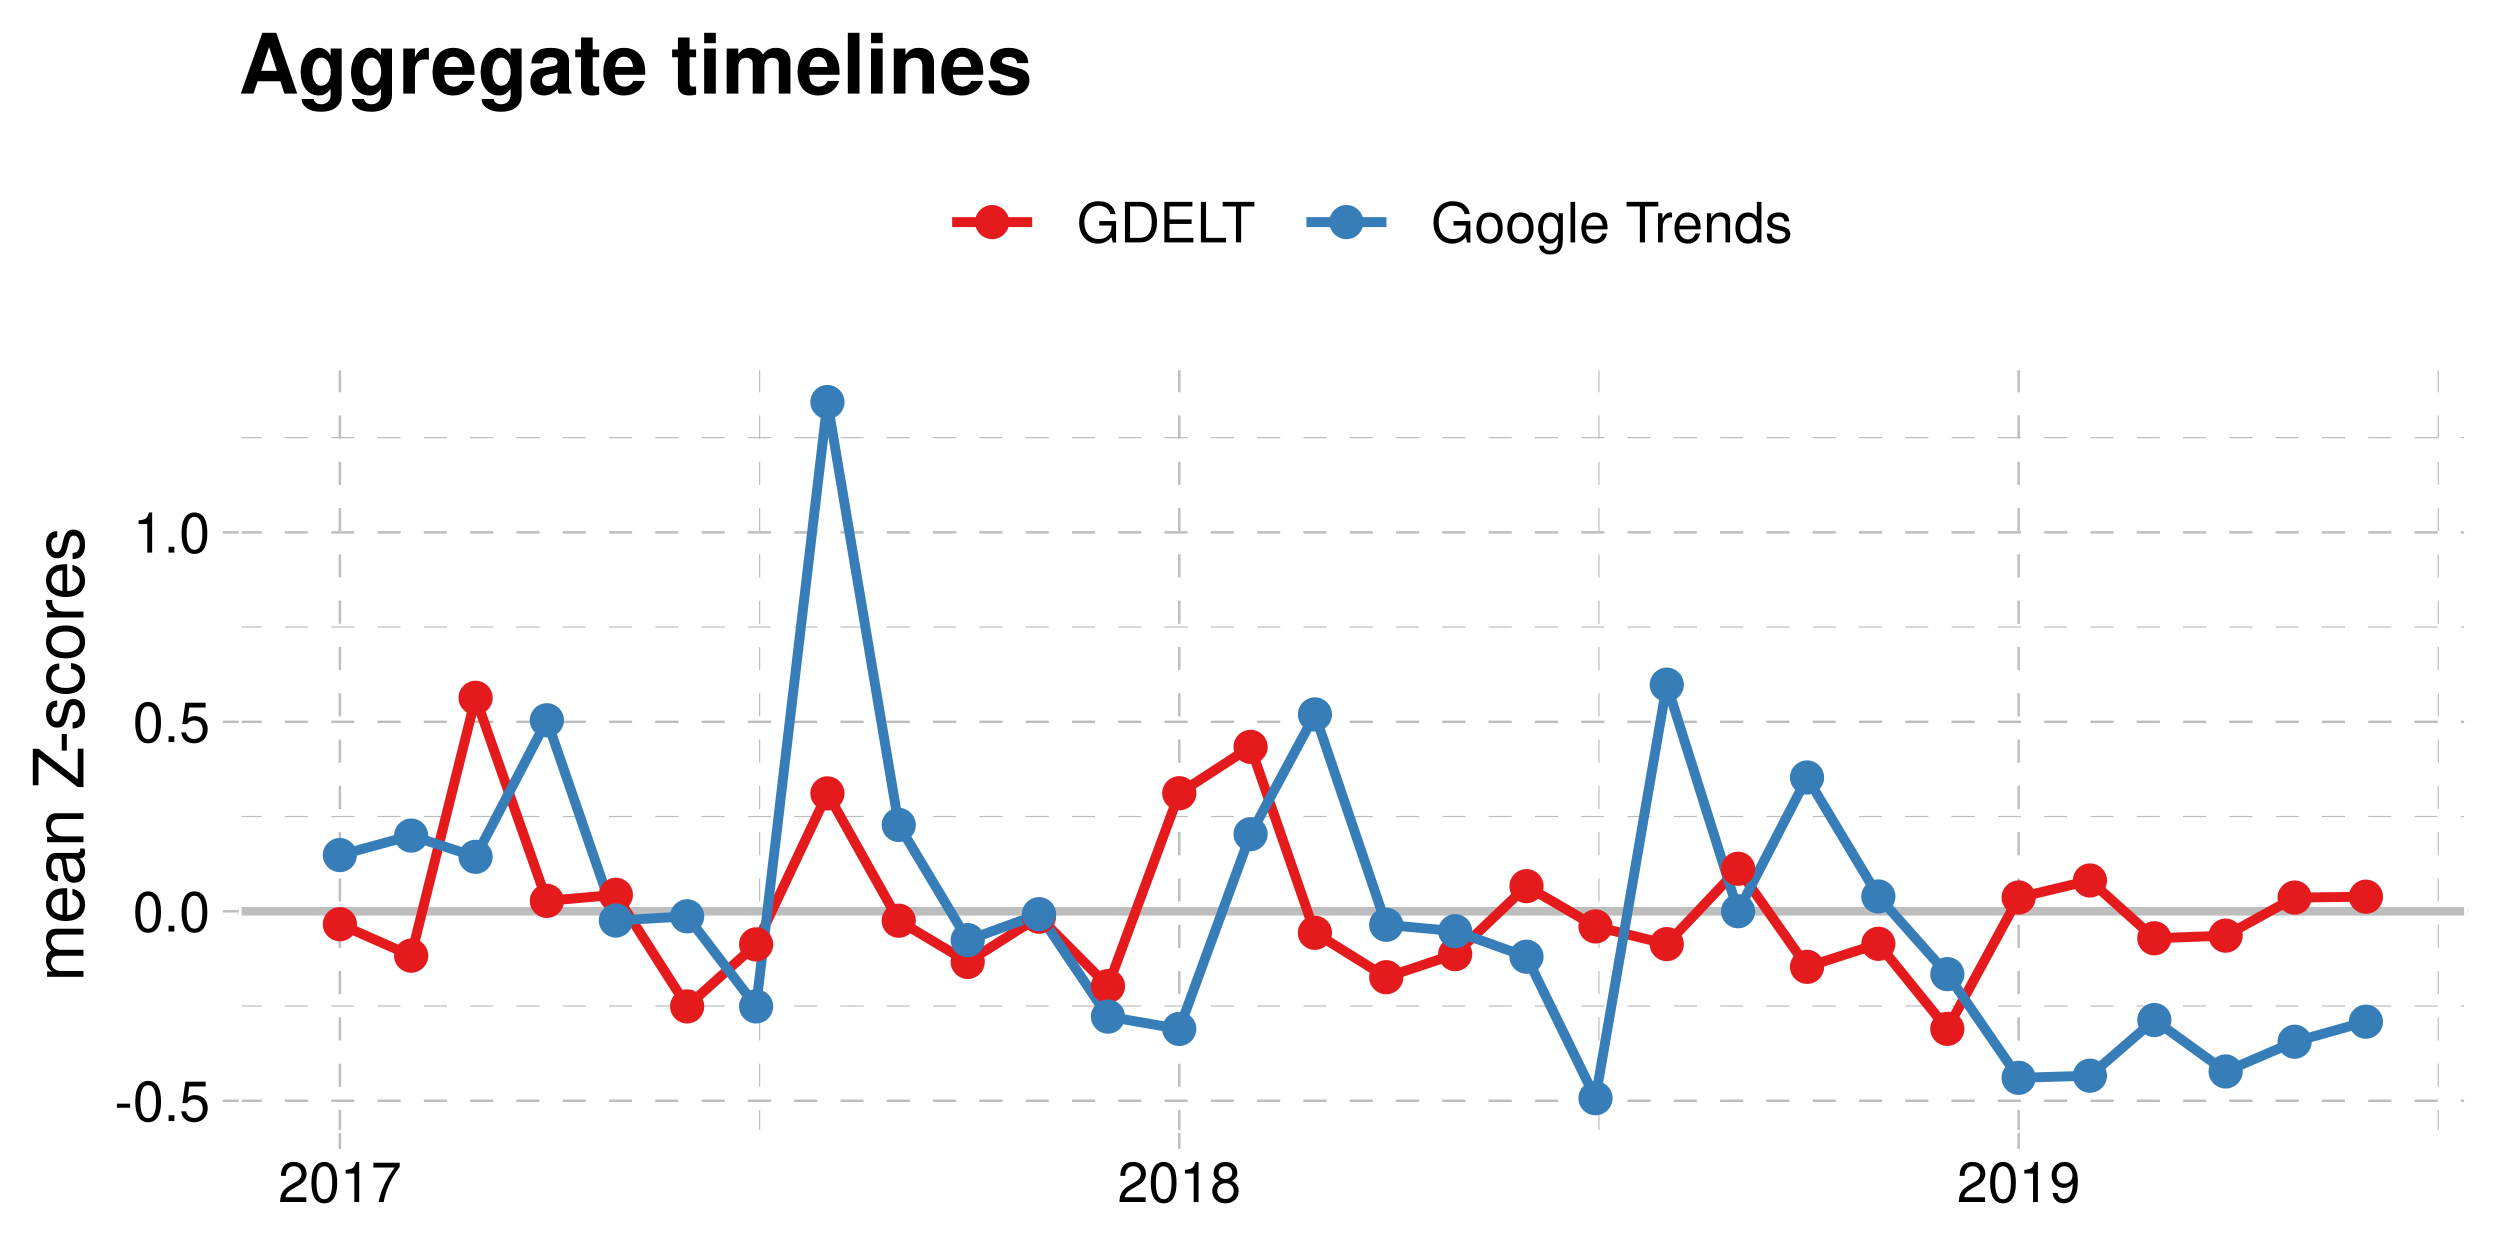
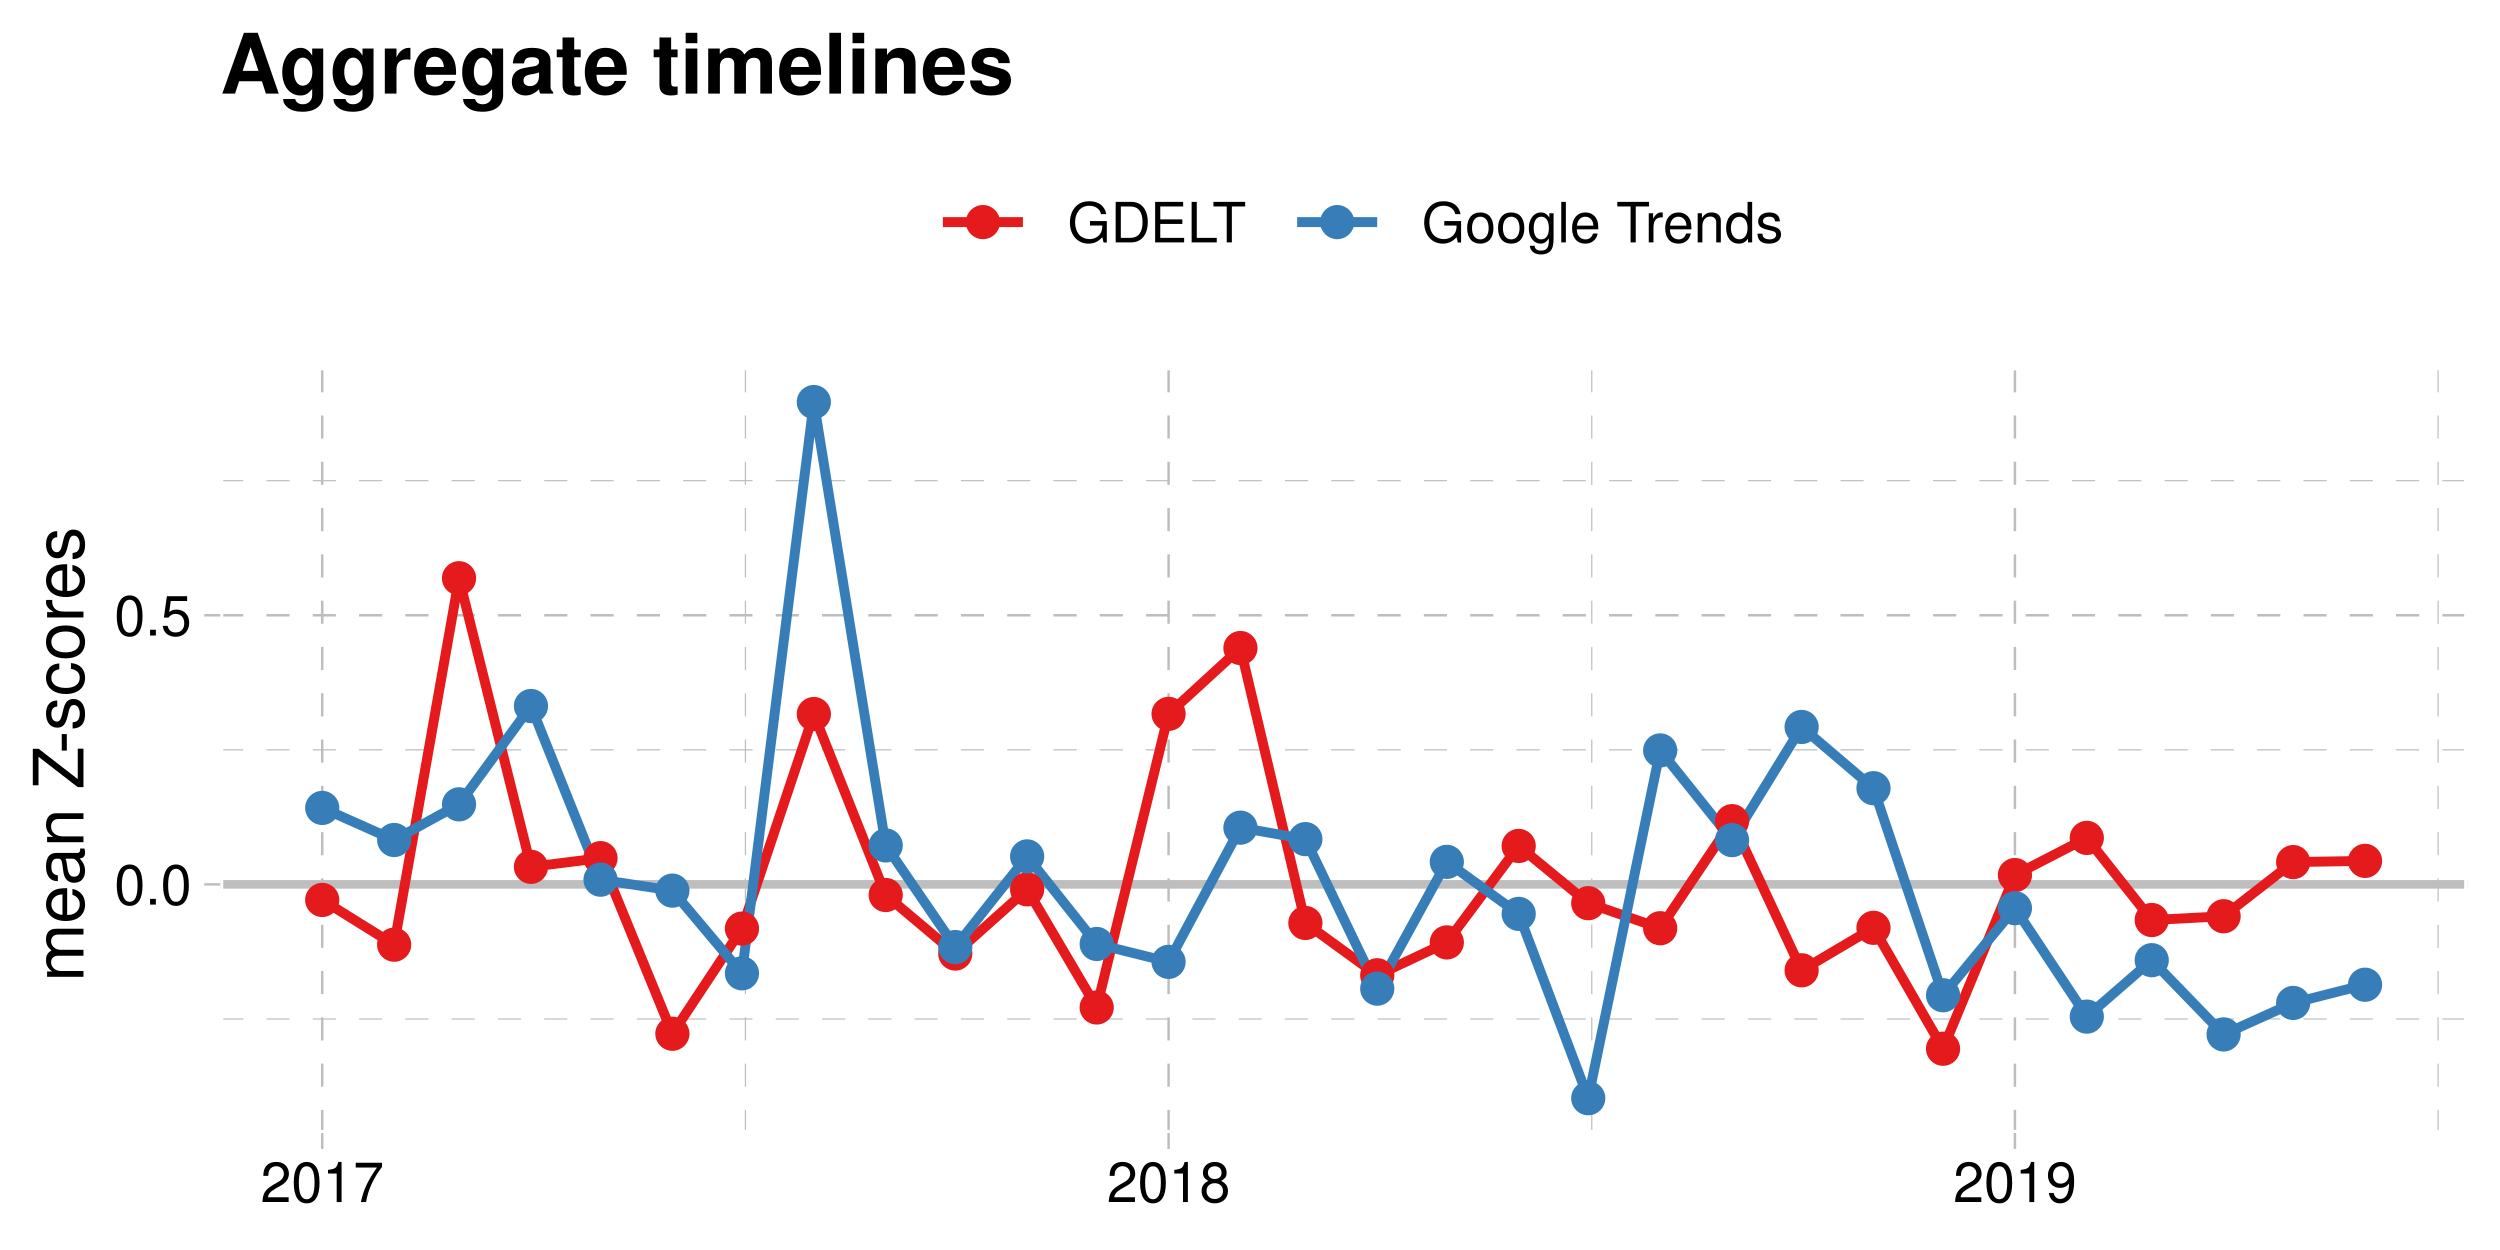
<svg xmlns="http://www.w3.org/2000/svg" viewBox="0 0 432.00 216.00">
  <defs>
    <style type="text/css">
    line, polyline, polygon, path, rect, circle {
      fill: none;
      stroke: #000000;
      stroke-linecap: round;
      stroke-linejoin: round;
      stroke-miterlimit: 10.00;
    }
  </style>
  </defs>
  <rect width="100%" height="100%" style="stroke: none; fill: #FFFFFF;" />
  <rect x="0.00" y="0.00" width="432.00" height="216.00" style="stroke-width: 1.07; stroke: none; fill: #FFFFFF;" />
  <defs>
-     <clipPath id="cpNDEuMjN8NDI2LjMzfDE5NS43OXw2My40Ng==">
-       <rect x="41.23" y="63.46" width="385.10" height="132.33" />
+     <clipPath id="cpMzguMDR8NDI2LjMzfDE5NS43OXw2My40Ng==">
+       <rect x="38.04" y="63.46" width="388.30" height="132.33" />
    </clipPath>
  </defs>
-   <rect x="41.23" y="63.46" width="385.10" height="132.33" style="stroke-width: 1.07; stroke: #FFFFFF;" clip-path="url(#cpNDEuMjN8NDI2LjMzfDE5NS43OXw2My40Ng==)" />
-   <polyline points="41.23,173.84 426.33,173.84 " style="stroke-width: 0.21; stroke: #BEBEBE; stroke-dasharray: 4.00,4.00; stroke-linecap: butt;" clip-path="url(#cpNDEuMjN8NDI2LjMzfDE5NS43OXw2My40Ng==)" />
-   <polyline points="41.23,141.10 426.33,141.10 " style="stroke-width: 0.21; stroke: #BEBEBE; stroke-dasharray: 4.00,4.00; stroke-linecap: butt;" clip-path="url(#cpNDEuMjN8NDI2LjMzfDE5NS43OXw2My40Ng==)" />
-   <polyline points="41.23,108.36 426.33,108.36 " style="stroke-width: 0.21; stroke: #BEBEBE; stroke-dasharray: 4.00,4.00; stroke-linecap: butt;" clip-path="url(#cpNDEuMjN8NDI2LjMzfDE5NS43OXw2My40Ng==)" />
-   <polyline points="41.23,75.62 426.33,75.62 " style="stroke-width: 0.21; stroke: #BEBEBE; stroke-dasharray: 4.00,4.00; stroke-linecap: butt;" clip-path="url(#cpNDEuMjN8NDI2LjMzfDE5NS43OXw2My40Ng==)" />
-   <polyline points="131.26,195.79 131.26,63.46 " style="stroke-width: 0.21; stroke: #BEBEBE; stroke-dasharray: 4.00,4.00; stroke-linecap: butt;" clip-path="url(#cpNDEuMjN8NDI2LjMzfDE5NS43OXw2My40Ng==)" />
-   <polyline points="276.30,195.79 276.30,63.46 " style="stroke-width: 0.21; stroke: #BEBEBE; stroke-dasharray: 4.00,4.00; stroke-linecap: butt;" clip-path="url(#cpNDEuMjN8NDI2LjMzfDE5NS43OXw2My40Ng==)" />
-   <polyline points="421.34,195.79 421.34,63.46 " style="stroke-width: 0.21; stroke: #BEBEBE; stroke-dasharray: 4.00,4.00; stroke-linecap: butt;" clip-path="url(#cpNDEuMjN8NDI2LjMzfDE5NS43OXw2My40Ng==)" />
-   <polyline points="41.23,190.21 426.33,190.21 " style="stroke-width: 0.43; stroke: #BEBEBE; stroke-dasharray: 4.00,4.00; stroke-linecap: butt;" clip-path="url(#cpNDEuMjN8NDI2LjMzfDE5NS43OXw2My40Ng==)" />
-   <polyline points="41.23,157.47 426.33,157.47 " style="stroke-width: 0.43; stroke: #BEBEBE; stroke-dasharray: 4.00,4.00; stroke-linecap: butt;" clip-path="url(#cpNDEuMjN8NDI2LjMzfDE5NS43OXw2My40Ng==)" />
-   <polyline points="41.23,124.73 426.33,124.73 " style="stroke-width: 0.43; stroke: #BEBEBE; stroke-dasharray: 4.00,4.00; stroke-linecap: butt;" clip-path="url(#cpNDEuMjN8NDI2LjMzfDE5NS43OXw2My40Ng==)" />
-   <polyline points="41.23,91.99 426.33,91.99 " style="stroke-width: 0.43; stroke: #BEBEBE; stroke-dasharray: 4.00,4.00; stroke-linecap: butt;" clip-path="url(#cpNDEuMjN8NDI2LjMzfDE5NS43OXw2My40Ng==)" />
-   <polyline points="58.73,195.79 58.73,63.46 " style="stroke-width: 0.43; stroke: #BEBEBE; stroke-dasharray: 4.00,4.00; stroke-linecap: butt;" clip-path="url(#cpNDEuMjN8NDI2LjMzfDE5NS43OXw2My40Ng==)" />
-   <polyline points="203.78,195.79 203.78,63.46 " style="stroke-width: 0.43; stroke: #BEBEBE; stroke-dasharray: 4.00,4.00; stroke-linecap: butt;" clip-path="url(#cpNDEuMjN8NDI2LjMzfDE5NS43OXw2My40Ng==)" />
-   <polyline points="348.82,195.79 348.82,63.46 " style="stroke-width: 0.43; stroke: #BEBEBE; stroke-dasharray: 4.00,4.00; stroke-linecap: butt;" clip-path="url(#cpNDEuMjN8NDI2LjMzfDE5NS43OXw2My40Ng==)" />
-   <line x1="41.23" y1="157.47" x2="426.33" y2="157.47" style="stroke-width: 1.49; stroke: #BEBEBE; stroke-linecap: butt;" clip-path="url(#cpNDEuMjN8NDI2LjMzfDE5NS43OXw2My40Ng==)" />
-   <polyline points="58.73,159.70 71.05,165.14 82.18,120.58 94.50,155.67 106.42,154.62 118.74,173.91 130.66,163.19 142.98,137.10 155.30,159.10 167.22,166.22 179.54,158.41 191.46,170.40 203.78,137.07 216.10,129.06 227.22,161.19 239.54,168.86 251.46,164.87 263.78,153.13 275.70,160.09 288.02,163.14 300.34,150.12 312.26,167.07 324.58,163.09 336.50,177.79 348.82,155.09 361.14,152.15 372.27,162.14 384.59,161.68 396.51,155.10 408.83,154.95 " style="stroke-width: 1.71; stroke: #E41A1C; stroke-linecap: butt;" clip-path="url(#cpNDEuMjN8NDI2LjMzfDE5NS43OXw2My40Ng==)" />
-   <polyline points="58.73,147.76 71.05,144.39 82.18,148.06 94.50,124.46 106.42,159.07 118.74,158.34 130.66,173.91 142.98,69.47 155.30,142.55 167.22,162.45 179.54,157.97 191.46,175.67 203.78,177.80 216.10,144.14 227.22,123.45 239.54,159.81 251.46,160.91 263.78,165.32 275.70,189.77 288.02,118.31 300.34,157.46 312.26,134.35 324.58,154.91 336.50,168.33 348.82,186.25 361.14,185.88 372.27,176.26 384.59,185.15 396.51,180.01 408.83,176.55 " style="stroke-width: 1.71; stroke: #377EB8; stroke-linecap: butt;" clip-path="url(#cpNDEuMjN8NDI2LjMzfDE5NS43OXw2My40Ng==)" />
-   <circle cx="58.73" cy="159.70" r="1.95pt" style="stroke-width: 0.71; stroke: #E41A1C; fill: #E41A1C;" clip-path="url(#cpNDEuMjN8NDI2LjMzfDE5NS43OXw2My40Ng==)" />
-   <circle cx="71.05" cy="165.14" r="1.95pt" style="stroke-width: 0.71; stroke: #E41A1C; fill: #E41A1C;" clip-path="url(#cpNDEuMjN8NDI2LjMzfDE5NS43OXw2My40Ng==)" />
-   <circle cx="82.18" cy="120.58" r="1.95pt" style="stroke-width: 0.71; stroke: #E41A1C; fill: #E41A1C;" clip-path="url(#cpNDEuMjN8NDI2LjMzfDE5NS43OXw2My40Ng==)" />
-   <circle cx="94.50" cy="155.67" r="1.95pt" style="stroke-width: 0.71; stroke: #E41A1C; fill: #E41A1C;" clip-path="url(#cpNDEuMjN8NDI2LjMzfDE5NS43OXw2My40Ng==)" />
-   <circle cx="106.42" cy="154.62" r="1.95pt" style="stroke-width: 0.71; stroke: #E41A1C; fill: #E41A1C;" clip-path="url(#cpNDEuMjN8NDI2LjMzfDE5NS43OXw2My40Ng==)" />
-   <circle cx="118.74" cy="173.91" r="1.95pt" style="stroke-width: 0.71; stroke: #E41A1C; fill: #E41A1C;" clip-path="url(#cpNDEuMjN8NDI2LjMzfDE5NS43OXw2My40Ng==)" />
-   <circle cx="130.66" cy="163.19" r="1.95pt" style="stroke-width: 0.71; stroke: #E41A1C; fill: #E41A1C;" clip-path="url(#cpNDEuMjN8NDI2LjMzfDE5NS43OXw2My40Ng==)" />
-   <circle cx="142.98" cy="137.10" r="1.95pt" style="stroke-width: 0.71; stroke: #E41A1C; fill: #E41A1C;" clip-path="url(#cpNDEuMjN8NDI2LjMzfDE5NS43OXw2My40Ng==)" />
-   <circle cx="155.30" cy="159.10" r="1.95pt" style="stroke-width: 0.71; stroke: #E41A1C; fill: #E41A1C;" clip-path="url(#cpNDEuMjN8NDI2LjMzfDE5NS43OXw2My40Ng==)" />
-   <circle cx="167.22" cy="166.22" r="1.95pt" style="stroke-width: 0.71; stroke: #E41A1C; fill: #E41A1C;" clip-path="url(#cpNDEuMjN8NDI2LjMzfDE5NS43OXw2My40Ng==)" />
-   <circle cx="179.54" cy="158.41" r="1.95pt" style="stroke-width: 0.71; stroke: #E41A1C; fill: #E41A1C;" clip-path="url(#cpNDEuMjN8NDI2LjMzfDE5NS43OXw2My40Ng==)" />
-   <circle cx="191.46" cy="170.40" r="1.95pt" style="stroke-width: 0.71; stroke: #E41A1C; fill: #E41A1C;" clip-path="url(#cpNDEuMjN8NDI2LjMzfDE5NS43OXw2My40Ng==)" />
-   <circle cx="203.78" cy="137.07" r="1.95pt" style="stroke-width: 0.71; stroke: #E41A1C; fill: #E41A1C;" clip-path="url(#cpNDEuMjN8NDI2LjMzfDE5NS43OXw2My40Ng==)" />
-   <circle cx="216.10" cy="129.06" r="1.95pt" style="stroke-width: 0.71; stroke: #E41A1C; fill: #E41A1C;" clip-path="url(#cpNDEuMjN8NDI2LjMzfDE5NS43OXw2My40Ng==)" />
-   <circle cx="227.22" cy="161.19" r="1.95pt" style="stroke-width: 0.71; stroke: #E41A1C; fill: #E41A1C;" clip-path="url(#cpNDEuMjN8NDI2LjMzfDE5NS43OXw2My40Ng==)" />
-   <circle cx="239.54" cy="168.86" r="1.95pt" style="stroke-width: 0.71; stroke: #E41A1C; fill: #E41A1C;" clip-path="url(#cpNDEuMjN8NDI2LjMzfDE5NS43OXw2My40Ng==)" />
-   <circle cx="251.46" cy="164.87" r="1.95pt" style="stroke-width: 0.71; stroke: #E41A1C; fill: #E41A1C;" clip-path="url(#cpNDEuMjN8NDI2LjMzfDE5NS43OXw2My40Ng==)" />
-   <circle cx="263.78" cy="153.13" r="1.95pt" style="stroke-width: 0.71; stroke: #E41A1C; fill: #E41A1C;" clip-path="url(#cpNDEuMjN8NDI2LjMzfDE5NS43OXw2My40Ng==)" />
-   <circle cx="275.70" cy="160.09" r="1.95pt" style="stroke-width: 0.71; stroke: #E41A1C; fill: #E41A1C;" clip-path="url(#cpNDEuMjN8NDI2LjMzfDE5NS43OXw2My40Ng==)" />
-   <circle cx="288.02" cy="163.14" r="1.95pt" style="stroke-width: 0.71; stroke: #E41A1C; fill: #E41A1C;" clip-path="url(#cpNDEuMjN8NDI2LjMzfDE5NS43OXw2My40Ng==)" />
-   <circle cx="300.34" cy="150.12" r="1.95pt" style="stroke-width: 0.71; stroke: #E41A1C; fill: #E41A1C;" clip-path="url(#cpNDEuMjN8NDI2LjMzfDE5NS43OXw2My40Ng==)" />
-   <circle cx="312.26" cy="167.07" r="1.95pt" style="stroke-width: 0.71; stroke: #E41A1C; fill: #E41A1C;" clip-path="url(#cpNDEuMjN8NDI2LjMzfDE5NS43OXw2My40Ng==)" />
-   <circle cx="324.58" cy="163.09" r="1.95pt" style="stroke-width: 0.71; stroke: #E41A1C; fill: #E41A1C;" clip-path="url(#cpNDEuMjN8NDI2LjMzfDE5NS43OXw2My40Ng==)" />
-   <circle cx="336.50" cy="177.79" r="1.95pt" style="stroke-width: 0.71; stroke: #E41A1C; fill: #E41A1C;" clip-path="url(#cpNDEuMjN8NDI2LjMzfDE5NS43OXw2My40Ng==)" />
-   <circle cx="348.82" cy="155.09" r="1.95pt" style="stroke-width: 0.71; stroke: #E41A1C; fill: #E41A1C;" clip-path="url(#cpNDEuMjN8NDI2LjMzfDE5NS43OXw2My40Ng==)" />
-   <circle cx="361.14" cy="152.15" r="1.95pt" style="stroke-width: 0.71; stroke: #E41A1C; fill: #E41A1C;" clip-path="url(#cpNDEuMjN8NDI2LjMzfDE5NS43OXw2My40Ng==)" />
-   <circle cx="372.27" cy="162.14" r="1.95pt" style="stroke-width: 0.71; stroke: #E41A1C; fill: #E41A1C;" clip-path="url(#cpNDEuMjN8NDI2LjMzfDE5NS43OXw2My40Ng==)" />
-   <circle cx="384.59" cy="161.68" r="1.95pt" style="stroke-width: 0.71; stroke: #E41A1C; fill: #E41A1C;" clip-path="url(#cpNDEuMjN8NDI2LjMzfDE5NS43OXw2My40Ng==)" />
-   <circle cx="396.51" cy="155.10" r="1.95pt" style="stroke-width: 0.71; stroke: #E41A1C; fill: #E41A1C;" clip-path="url(#cpNDEuMjN8NDI2LjMzfDE5NS43OXw2My40Ng==)" />
-   <circle cx="408.83" cy="154.95" r="1.95pt" style="stroke-width: 0.71; stroke: #E41A1C; fill: #E41A1C;" clip-path="url(#cpNDEuMjN8NDI2LjMzfDE5NS43OXw2My40Ng==)" />
-   <circle cx="58.73" cy="147.76" r="1.95pt" style="stroke-width: 0.71; stroke: #377EB8; fill: #377EB8;" clip-path="url(#cpNDEuMjN8NDI2LjMzfDE5NS43OXw2My40Ng==)" />
-   <circle cx="71.05" cy="144.39" r="1.95pt" style="stroke-width: 0.71; stroke: #377EB8; fill: #377EB8;" clip-path="url(#cpNDEuMjN8NDI2LjMzfDE5NS43OXw2My40Ng==)" />
-   <circle cx="82.18" cy="148.06" r="1.95pt" style="stroke-width: 0.71; stroke: #377EB8; fill: #377EB8;" clip-path="url(#cpNDEuMjN8NDI2LjMzfDE5NS43OXw2My40Ng==)" />
-   <circle cx="94.50" cy="124.46" r="1.95pt" style="stroke-width: 0.71; stroke: #377EB8; fill: #377EB8;" clip-path="url(#cpNDEuMjN8NDI2LjMzfDE5NS43OXw2My40Ng==)" />
-   <circle cx="106.42" cy="159.07" r="1.95pt" style="stroke-width: 0.71; stroke: #377EB8; fill: #377EB8;" clip-path="url(#cpNDEuMjN8NDI2LjMzfDE5NS43OXw2My40Ng==)" />
-   <circle cx="118.74" cy="158.34" r="1.95pt" style="stroke-width: 0.71; stroke: #377EB8; fill: #377EB8;" clip-path="url(#cpNDEuMjN8NDI2LjMzfDE5NS43OXw2My40Ng==)" />
-   <circle cx="130.66" cy="173.91" r="1.95pt" style="stroke-width: 0.71; stroke: #377EB8; fill: #377EB8;" clip-path="url(#cpNDEuMjN8NDI2LjMzfDE5NS43OXw2My40Ng==)" />
-   <circle cx="142.98" cy="69.47" r="1.95pt" style="stroke-width: 0.71; stroke: #377EB8; fill: #377EB8;" clip-path="url(#cpNDEuMjN8NDI2LjMzfDE5NS43OXw2My40Ng==)" />
-   <circle cx="155.30" cy="142.55" r="1.95pt" style="stroke-width: 0.71; stroke: #377EB8; fill: #377EB8;" clip-path="url(#cpNDEuMjN8NDI2LjMzfDE5NS43OXw2My40Ng==)" />
-   <circle cx="167.22" cy="162.45" r="1.95pt" style="stroke-width: 0.71; stroke: #377EB8; fill: #377EB8;" clip-path="url(#cpNDEuMjN8NDI2LjMzfDE5NS43OXw2My40Ng==)" />
-   <circle cx="179.54" cy="157.97" r="1.95pt" style="stroke-width: 0.71; stroke: #377EB8; fill: #377EB8;" clip-path="url(#cpNDEuMjN8NDI2LjMzfDE5NS43OXw2My40Ng==)" />
-   <circle cx="191.46" cy="175.67" r="1.95pt" style="stroke-width: 0.71; stroke: #377EB8; fill: #377EB8;" clip-path="url(#cpNDEuMjN8NDI2LjMzfDE5NS43OXw2My40Ng==)" />
-   <circle cx="203.78" cy="177.80" r="1.95pt" style="stroke-width: 0.71; stroke: #377EB8; fill: #377EB8;" clip-path="url(#cpNDEuMjN8NDI2LjMzfDE5NS43OXw2My40Ng==)" />
-   <circle cx="216.10" cy="144.14" r="1.95pt" style="stroke-width: 0.71; stroke: #377EB8; fill: #377EB8;" clip-path="url(#cpNDEuMjN8NDI2LjMzfDE5NS43OXw2My40Ng==)" />
-   <circle cx="227.22" cy="123.45" r="1.95pt" style="stroke-width: 0.71; stroke: #377EB8; fill: #377EB8;" clip-path="url(#cpNDEuMjN8NDI2LjMzfDE5NS43OXw2My40Ng==)" />
-   <circle cx="239.54" cy="159.81" r="1.95pt" style="stroke-width: 0.71; stroke: #377EB8; fill: #377EB8;" clip-path="url(#cpNDEuMjN8NDI2LjMzfDE5NS43OXw2My40Ng==)" />
-   <circle cx="251.46" cy="160.91" r="1.95pt" style="stroke-width: 0.71; stroke: #377EB8; fill: #377EB8;" clip-path="url(#cpNDEuMjN8NDI2LjMzfDE5NS43OXw2My40Ng==)" />
-   <circle cx="263.78" cy="165.32" r="1.95pt" style="stroke-width: 0.71; stroke: #377EB8; fill: #377EB8;" clip-path="url(#cpNDEuMjN8NDI2LjMzfDE5NS43OXw2My40Ng==)" />
-   <circle cx="275.70" cy="189.77" r="1.95pt" style="stroke-width: 0.71; stroke: #377EB8; fill: #377EB8;" clip-path="url(#cpNDEuMjN8NDI2LjMzfDE5NS43OXw2My40Ng==)" />
-   <circle cx="288.02" cy="118.31" r="1.95pt" style="stroke-width: 0.71; stroke: #377EB8; fill: #377EB8;" clip-path="url(#cpNDEuMjN8NDI2LjMzfDE5NS43OXw2My40Ng==)" />
-   <circle cx="300.34" cy="157.46" r="1.95pt" style="stroke-width: 0.71; stroke: #377EB8; fill: #377EB8;" clip-path="url(#cpNDEuMjN8NDI2LjMzfDE5NS43OXw2My40Ng==)" />
-   <circle cx="312.26" cy="134.35" r="1.95pt" style="stroke-width: 0.71; stroke: #377EB8; fill: #377EB8;" clip-path="url(#cpNDEuMjN8NDI2LjMzfDE5NS43OXw2My40Ng==)" />
-   <circle cx="324.58" cy="154.91" r="1.95pt" style="stroke-width: 0.71; stroke: #377EB8; fill: #377EB8;" clip-path="url(#cpNDEuMjN8NDI2LjMzfDE5NS43OXw2My40Ng==)" />
-   <circle cx="336.50" cy="168.33" r="1.95pt" style="stroke-width: 0.71; stroke: #377EB8; fill: #377EB8;" clip-path="url(#cpNDEuMjN8NDI2LjMzfDE5NS43OXw2My40Ng==)" />
-   <circle cx="348.82" cy="186.25" r="1.95pt" style="stroke-width: 0.71; stroke: #377EB8; fill: #377EB8;" clip-path="url(#cpNDEuMjN8NDI2LjMzfDE5NS43OXw2My40Ng==)" />
-   <circle cx="361.14" cy="185.88" r="1.95pt" style="stroke-width: 0.71; stroke: #377EB8; fill: #377EB8;" clip-path="url(#cpNDEuMjN8NDI2LjMzfDE5NS43OXw2My40Ng==)" />
-   <circle cx="372.27" cy="176.26" r="1.95pt" style="stroke-width: 0.71; stroke: #377EB8; fill: #377EB8;" clip-path="url(#cpNDEuMjN8NDI2LjMzfDE5NS43OXw2My40Ng==)" />
-   <circle cx="384.59" cy="185.15" r="1.95pt" style="stroke-width: 0.71; stroke: #377EB8; fill: #377EB8;" clip-path="url(#cpNDEuMjN8NDI2LjMzfDE5NS43OXw2My40Ng==)" />
-   <circle cx="396.51" cy="180.01" r="1.95pt" style="stroke-width: 0.71; stroke: #377EB8; fill: #377EB8;" clip-path="url(#cpNDEuMjN8NDI2LjMzfDE5NS43OXw2My40Ng==)" />
-   <circle cx="408.83" cy="176.55" r="1.95pt" style="stroke-width: 0.71; stroke: #377EB8; fill: #377EB8;" clip-path="url(#cpNDEuMjN8NDI2LjMzfDE5NS43OXw2My40Ng==)" />
-   <rect x="41.23" y="63.46" width="385.10" height="132.33" style="stroke-width: 1.07; stroke: #FFFFFF;" clip-path="url(#cpNDEuMjN8NDI2LjMzfDE5NS43OXw2My40Ng==)" />
+   <rect x="38.04" y="63.46" width="388.30" height="132.33" style="stroke-width: 1.07; stroke: #FFFFFF;" clip-path="url(#cpMzguMDR8NDI2LjMzfDE5NS43OXw2My40Ng==)" />
+   <polyline points="38.04,176.08 426.33,176.08 " style="stroke-width: 0.21; stroke: #BEBEBE; stroke-dasharray: 4.00,4.00; stroke-linecap: butt;" clip-path="url(#cpMzguMDR8NDI2LjMzfDE5NS43OXw2My40Ng==)" />
+   <polyline points="38.04,129.57 426.33,129.57 " style="stroke-width: 0.21; stroke: #BEBEBE; stroke-dasharray: 4.00,4.00; stroke-linecap: butt;" clip-path="url(#cpMzguMDR8NDI2LjMzfDE5NS43OXw2My40Ng==)" />
+   <polyline points="38.04,83.06 426.33,83.06 " style="stroke-width: 0.21; stroke: #BEBEBE; stroke-dasharray: 4.00,4.00; stroke-linecap: butt;" clip-path="url(#cpMzguMDR8NDI2LjMzfDE5NS43OXw2My40Ng==)" />
+   <polyline points="128.81,195.79 128.81,63.46 " style="stroke-width: 0.21; stroke: #BEBEBE; stroke-dasharray: 4.00,4.00; stroke-linecap: butt;" clip-path="url(#cpMzguMDR8NDI2LjMzfDE5NS43OXw2My40Ng==)" />
+   <polyline points="275.06,195.79 275.06,63.46 " style="stroke-width: 0.21; stroke: #BEBEBE; stroke-dasharray: 4.00,4.00; stroke-linecap: butt;" clip-path="url(#cpMzguMDR8NDI2LjMzfDE5NS43OXw2My40Ng==)" />
+   <polyline points="421.30,195.79 421.30,63.46 " style="stroke-width: 0.21; stroke: #BEBEBE; stroke-dasharray: 4.00,4.00; stroke-linecap: butt;" clip-path="url(#cpMzguMDR8NDI2LjMzfDE5NS43OXw2My40Ng==)" />
+   <polyline points="38.04,152.82 426.33,152.82 " style="stroke-width: 0.43; stroke: #BEBEBE; stroke-dasharray: 4.00,4.00; stroke-linecap: butt;" clip-path="url(#cpMzguMDR8NDI2LjMzfDE5NS43OXw2My40Ng==)" />
+   <polyline points="38.04,106.32 426.33,106.32 " style="stroke-width: 0.43; stroke: #BEBEBE; stroke-dasharray: 4.00,4.00; stroke-linecap: butt;" clip-path="url(#cpMzguMDR8NDI2LjMzfDE5NS43OXw2My40Ng==)" />
+   <polyline points="55.68,195.79 55.68,63.46 " style="stroke-width: 0.43; stroke: #BEBEBE; stroke-dasharray: 4.00,4.00; stroke-linecap: butt;" clip-path="url(#cpMzguMDR8NDI2LjMzfDE5NS43OXw2My40Ng==)" />
+   <polyline points="201.93,195.79 201.93,63.46 " style="stroke-width: 0.43; stroke: #BEBEBE; stroke-dasharray: 4.00,4.00; stroke-linecap: butt;" clip-path="url(#cpMzguMDR8NDI2LjMzfDE5NS43OXw2My40Ng==)" />
+   <polyline points="348.18,195.79 348.18,63.46 " style="stroke-width: 0.43; stroke: #BEBEBE; stroke-dasharray: 4.00,4.00; stroke-linecap: butt;" clip-path="url(#cpMzguMDR8NDI2LjMzfDE5NS43OXw2My40Ng==)" />
+   <line x1="38.04" y1="152.82" x2="426.33" y2="152.82" style="stroke-width: 1.49; stroke: #BEBEBE; stroke-linecap: butt;" clip-path="url(#cpMzguMDR8NDI2LjMzfDE5NS43OXw2My40Ng==)" />
+   <polyline points="55.68,155.51 68.11,163.24 79.32,99.92 91.75,149.79 103.77,148.29 116.19,178.63 128.21,160.46 140.63,123.39 153.05,154.66 165.07,164.77 177.49,153.68 189.51,174.09 201.93,123.36 214.35,111.98 225.57,159.49 237.99,168.53 250.01,162.85 262.43,146.18 274.45,156.07 286.88,160.40 299.30,141.90 311.32,167.67 323.74,160.33 335.76,181.22 348.18,151.21 360.60,144.79 371.82,158.98 384.24,158.33 396.26,148.97 408.68,148.76 " style="stroke-width: 1.71; stroke: #E41A1C; stroke-linecap: butt;" clip-path="url(#cpMzguMDR8NDI2LjMzfDE5NS43OXw2My40Ng==)" />
+   <polyline points="55.68,139.61 68.11,145.15 79.32,138.99 91.75,122.00 103.77,152.01 116.19,153.90 128.21,168.19 140.63,69.47 153.05,146.09 165.07,163.65 177.49,147.99 189.51,163.12 201.93,166.21 214.35,143.02 225.57,145.00 237.99,170.84 250.01,148.93 262.43,157.92 274.45,189.77 286.88,129.67 299.30,145.17 311.32,125.62 323.74,136.20 335.76,171.98 348.18,156.93 360.60,175.67 371.82,165.92 384.24,178.75 396.26,173.31 408.68,170.16 " style="stroke-width: 1.71; stroke: #377EB8; stroke-linecap: butt;" clip-path="url(#cpMzguMDR8NDI2LjMzfDE5NS43OXw2My40Ng==)" />
+   <circle cx="55.68" cy="155.51" r="1.95pt" style="stroke-width: 0.71; stroke: #E41A1C; fill: #E41A1C;" clip-path="url(#cpMzguMDR8NDI2LjMzfDE5NS43OXw2My40Ng==)" />
+   <circle cx="68.11" cy="163.24" r="1.95pt" style="stroke-width: 0.71; stroke: #E41A1C; fill: #E41A1C;" clip-path="url(#cpMzguMDR8NDI2LjMzfDE5NS43OXw2My40Ng==)" />
+   <circle cx="79.32" cy="99.92" r="1.95pt" style="stroke-width: 0.71; stroke: #E41A1C; fill: #E41A1C;" clip-path="url(#cpMzguMDR8NDI2LjMzfDE5NS43OXw2My40Ng==)" />
+   <circle cx="91.75" cy="149.79" r="1.95pt" style="stroke-width: 0.71; stroke: #E41A1C; fill: #E41A1C;" clip-path="url(#cpMzguMDR8NDI2LjMzfDE5NS43OXw2My40Ng==)" />
+   <circle cx="103.77" cy="148.29" r="1.95pt" style="stroke-width: 0.71; stroke: #E41A1C; fill: #E41A1C;" clip-path="url(#cpMzguMDR8NDI2LjMzfDE5NS43OXw2My40Ng==)" />
+   <circle cx="116.19" cy="178.63" r="1.95pt" style="stroke-width: 0.71; stroke: #E41A1C; fill: #E41A1C;" clip-path="url(#cpMzguMDR8NDI2LjMzfDE5NS43OXw2My40Ng==)" />
+   <circle cx="128.21" cy="160.46" r="1.95pt" style="stroke-width: 0.71; stroke: #E41A1C; fill: #E41A1C;" clip-path="url(#cpMzguMDR8NDI2LjMzfDE5NS43OXw2My40Ng==)" />
+   <circle cx="140.63" cy="123.39" r="1.95pt" style="stroke-width: 0.71; stroke: #E41A1C; fill: #E41A1C;" clip-path="url(#cpMzguMDR8NDI2LjMzfDE5NS43OXw2My40Ng==)" />
+   <circle cx="153.05" cy="154.66" r="1.95pt" style="stroke-width: 0.71; stroke: #E41A1C; fill: #E41A1C;" clip-path="url(#cpMzguMDR8NDI2LjMzfDE5NS43OXw2My40Ng==)" />
+   <circle cx="165.07" cy="164.77" r="1.95pt" style="stroke-width: 0.71; stroke: #E41A1C; fill: #E41A1C;" clip-path="url(#cpMzguMDR8NDI2LjMzfDE5NS43OXw2My40Ng==)" />
+   <circle cx="177.49" cy="153.68" r="1.95pt" style="stroke-width: 0.71; stroke: #E41A1C; fill: #E41A1C;" clip-path="url(#cpMzguMDR8NDI2LjMzfDE5NS43OXw2My40Ng==)" />
+   <circle cx="189.51" cy="174.09" r="1.95pt" style="stroke-width: 0.71; stroke: #E41A1C; fill: #E41A1C;" clip-path="url(#cpMzguMDR8NDI2LjMzfDE5NS43OXw2My40Ng==)" />
+   <circle cx="201.93" cy="123.36" r="1.95pt" style="stroke-width: 0.71; stroke: #E41A1C; fill: #E41A1C;" clip-path="url(#cpMzguMDR8NDI2LjMzfDE5NS43OXw2My40Ng==)" />
+   <circle cx="214.35" cy="111.98" r="1.95pt" style="stroke-width: 0.71; stroke: #E41A1C; fill: #E41A1C;" clip-path="url(#cpMzguMDR8NDI2LjMzfDE5NS43OXw2My40Ng==)" />
+   <circle cx="225.57" cy="159.49" r="1.95pt" style="stroke-width: 0.71; stroke: #E41A1C; fill: #E41A1C;" clip-path="url(#cpMzguMDR8NDI2LjMzfDE5NS43OXw2My40Ng==)" />
+   <circle cx="237.99" cy="168.53" r="1.95pt" style="stroke-width: 0.71; stroke: #E41A1C; fill: #E41A1C;" clip-path="url(#cpMzguMDR8NDI2LjMzfDE5NS43OXw2My40Ng==)" />
+   <circle cx="250.01" cy="162.85" r="1.95pt" style="stroke-width: 0.71; stroke: #E41A1C; fill: #E41A1C;" clip-path="url(#cpMzguMDR8NDI2LjMzfDE5NS43OXw2My40Ng==)" />
+   <circle cx="262.43" cy="146.18" r="1.95pt" style="stroke-width: 0.71; stroke: #E41A1C; fill: #E41A1C;" clip-path="url(#cpMzguMDR8NDI2LjMzfDE5NS43OXw2My40Ng==)" />
+   <circle cx="274.45" cy="156.07" r="1.95pt" style="stroke-width: 0.71; stroke: #E41A1C; fill: #E41A1C;" clip-path="url(#cpMzguMDR8NDI2LjMzfDE5NS43OXw2My40Ng==)" />
+   <circle cx="286.88" cy="160.40" r="1.95pt" style="stroke-width: 0.71; stroke: #E41A1C; fill: #E41A1C;" clip-path="url(#cpMzguMDR8NDI2LjMzfDE5NS43OXw2My40Ng==)" />
+   <circle cx="299.30" cy="141.90" r="1.95pt" style="stroke-width: 0.71; stroke: #E41A1C; fill: #E41A1C;" clip-path="url(#cpMzguMDR8NDI2LjMzfDE5NS43OXw2My40Ng==)" />
+   <circle cx="311.32" cy="167.67" r="1.95pt" style="stroke-width: 0.71; stroke: #E41A1C; fill: #E41A1C;" clip-path="url(#cpMzguMDR8NDI2LjMzfDE5NS43OXw2My40Ng==)" />
+   <circle cx="323.74" cy="160.33" r="1.95pt" style="stroke-width: 0.71; stroke: #E41A1C; fill: #E41A1C;" clip-path="url(#cpMzguMDR8NDI2LjMzfDE5NS43OXw2My40Ng==)" />
+   <circle cx="335.76" cy="181.22" r="1.95pt" style="stroke-width: 0.71; stroke: #E41A1C; fill: #E41A1C;" clip-path="url(#cpMzguMDR8NDI2LjMzfDE5NS43OXw2My40Ng==)" />
+   <circle cx="348.18" cy="151.21" r="1.95pt" style="stroke-width: 0.71; stroke: #E41A1C; fill: #E41A1C;" clip-path="url(#cpMzguMDR8NDI2LjMzfDE5NS43OXw2My40Ng==)" />
+   <circle cx="360.60" cy="144.79" r="1.95pt" style="stroke-width: 0.71; stroke: #E41A1C; fill: #E41A1C;" clip-path="url(#cpMzguMDR8NDI2LjMzfDE5NS43OXw2My40Ng==)" />
+   <circle cx="371.82" cy="158.98" r="1.95pt" style="stroke-width: 0.71; stroke: #E41A1C; fill: #E41A1C;" clip-path="url(#cpMzguMDR8NDI2LjMzfDE5NS43OXw2My40Ng==)" />
+   <circle cx="384.24" cy="158.33" r="1.95pt" style="stroke-width: 0.71; stroke: #E41A1C; fill: #E41A1C;" clip-path="url(#cpMzguMDR8NDI2LjMzfDE5NS43OXw2My40Ng==)" />
+   <circle cx="396.26" cy="148.97" r="1.95pt" style="stroke-width: 0.71; stroke: #E41A1C; fill: #E41A1C;" clip-path="url(#cpMzguMDR8NDI2LjMzfDE5NS43OXw2My40Ng==)" />
+   <circle cx="408.68" cy="148.76" r="1.95pt" style="stroke-width: 0.71; stroke: #E41A1C; fill: #E41A1C;" clip-path="url(#cpMzguMDR8NDI2LjMzfDE5NS43OXw2My40Ng==)" />
+   <circle cx="55.68" cy="139.61" r="1.95pt" style="stroke-width: 0.71; stroke: #377EB8; fill: #377EB8;" clip-path="url(#cpMzguMDR8NDI2LjMzfDE5NS43OXw2My40Ng==)" />
+   <circle cx="68.11" cy="145.15" r="1.95pt" style="stroke-width: 0.71; stroke: #377EB8; fill: #377EB8;" clip-path="url(#cpMzguMDR8NDI2LjMzfDE5NS43OXw2My40Ng==)" />
+   <circle cx="79.32" cy="138.99" r="1.95pt" style="stroke-width: 0.71; stroke: #377EB8; fill: #377EB8;" clip-path="url(#cpMzguMDR8NDI2LjMzfDE5NS43OXw2My40Ng==)" />
+   <circle cx="91.75" cy="122.00" r="1.95pt" style="stroke-width: 0.71; stroke: #377EB8; fill: #377EB8;" clip-path="url(#cpMzguMDR8NDI2LjMzfDE5NS43OXw2My40Ng==)" />
+   <circle cx="103.77" cy="152.01" r="1.95pt" style="stroke-width: 0.71; stroke: #377EB8; fill: #377EB8;" clip-path="url(#cpMzguMDR8NDI2LjMzfDE5NS43OXw2My40Ng==)" />
+   <circle cx="116.19" cy="153.90" r="1.95pt" style="stroke-width: 0.71; stroke: #377EB8; fill: #377EB8;" clip-path="url(#cpMzguMDR8NDI2LjMzfDE5NS43OXw2My40Ng==)" />
+   <circle cx="128.21" cy="168.19" r="1.95pt" style="stroke-width: 0.71; stroke: #377EB8; fill: #377EB8;" clip-path="url(#cpMzguMDR8NDI2LjMzfDE5NS43OXw2My40Ng==)" />
+   <circle cx="140.63" cy="69.47" r="1.95pt" style="stroke-width: 0.71; stroke: #377EB8; fill: #377EB8;" clip-path="url(#cpMzguMDR8NDI2LjMzfDE5NS43OXw2My40Ng==)" />
+   <circle cx="153.05" cy="146.09" r="1.95pt" style="stroke-width: 0.71; stroke: #377EB8; fill: #377EB8;" clip-path="url(#cpMzguMDR8NDI2LjMzfDE5NS43OXw2My40Ng==)" />
+   <circle cx="165.07" cy="163.65" r="1.95pt" style="stroke-width: 0.71; stroke: #377EB8; fill: #377EB8;" clip-path="url(#cpMzguMDR8NDI2LjMzfDE5NS43OXw2My40Ng==)" />
+   <circle cx="177.49" cy="147.99" r="1.95pt" style="stroke-width: 0.71; stroke: #377EB8; fill: #377EB8;" clip-path="url(#cpMzguMDR8NDI2LjMzfDE5NS43OXw2My40Ng==)" />
+   <circle cx="189.51" cy="163.12" r="1.95pt" style="stroke-width: 0.71; stroke: #377EB8; fill: #377EB8;" clip-path="url(#cpMzguMDR8NDI2LjMzfDE5NS43OXw2My40Ng==)" />
+   <circle cx="201.93" cy="166.21" r="1.95pt" style="stroke-width: 0.71; stroke: #377EB8; fill: #377EB8;" clip-path="url(#cpMzguMDR8NDI2LjMzfDE5NS43OXw2My40Ng==)" />
+   <circle cx="214.35" cy="143.02" r="1.95pt" style="stroke-width: 0.71; stroke: #377EB8; fill: #377EB8;" clip-path="url(#cpMzguMDR8NDI2LjMzfDE5NS43OXw2My40Ng==)" />
+   <circle cx="225.57" cy="145.00" r="1.95pt" style="stroke-width: 0.71; stroke: #377EB8; fill: #377EB8;" clip-path="url(#cpMzguMDR8NDI2LjMzfDE5NS43OXw2My40Ng==)" />
+   <circle cx="237.99" cy="170.84" r="1.95pt" style="stroke-width: 0.71; stroke: #377EB8; fill: #377EB8;" clip-path="url(#cpMzguMDR8NDI2LjMzfDE5NS43OXw2My40Ng==)" />
+   <circle cx="250.01" cy="148.93" r="1.95pt" style="stroke-width: 0.71; stroke: #377EB8; fill: #377EB8;" clip-path="url(#cpMzguMDR8NDI2LjMzfDE5NS43OXw2My40Ng==)" />
+   <circle cx="262.43" cy="157.92" r="1.95pt" style="stroke-width: 0.71; stroke: #377EB8; fill: #377EB8;" clip-path="url(#cpMzguMDR8NDI2LjMzfDE5NS43OXw2My40Ng==)" />
+   <circle cx="274.45" cy="189.77" r="1.95pt" style="stroke-width: 0.71; stroke: #377EB8; fill: #377EB8;" clip-path="url(#cpMzguMDR8NDI2LjMzfDE5NS43OXw2My40Ng==)" />
+   <circle cx="286.88" cy="129.67" r="1.95pt" style="stroke-width: 0.71; stroke: #377EB8; fill: #377EB8;" clip-path="url(#cpMzguMDR8NDI2LjMzfDE5NS43OXw2My40Ng==)" />
+   <circle cx="299.30" cy="145.17" r="1.95pt" style="stroke-width: 0.71; stroke: #377EB8; fill: #377EB8;" clip-path="url(#cpMzguMDR8NDI2LjMzfDE5NS43OXw2My40Ng==)" />
+   <circle cx="311.32" cy="125.62" r="1.95pt" style="stroke-width: 0.71; stroke: #377EB8; fill: #377EB8;" clip-path="url(#cpMzguMDR8NDI2LjMzfDE5NS43OXw2My40Ng==)" />
+   <circle cx="323.74" cy="136.20" r="1.95pt" style="stroke-width: 0.71; stroke: #377EB8; fill: #377EB8;" clip-path="url(#cpMzguMDR8NDI2LjMzfDE5NS43OXw2My40Ng==)" />
+   <circle cx="335.76" cy="171.98" r="1.95pt" style="stroke-width: 0.71; stroke: #377EB8; fill: #377EB8;" clip-path="url(#cpMzguMDR8NDI2LjMzfDE5NS43OXw2My40Ng==)" />
+   <circle cx="348.18" cy="156.93" r="1.95pt" style="stroke-width: 0.71; stroke: #377EB8; fill: #377EB8;" clip-path="url(#cpMzguMDR8NDI2LjMzfDE5NS43OXw2My40Ng==)" />
+   <circle cx="360.60" cy="175.67" r="1.95pt" style="stroke-width: 0.71; stroke: #377EB8; fill: #377EB8;" clip-path="url(#cpMzguMDR8NDI2LjMzfDE5NS43OXw2My40Ng==)" />
+   <circle cx="371.82" cy="165.92" r="1.95pt" style="stroke-width: 0.71; stroke: #377EB8; fill: #377EB8;" clip-path="url(#cpMzguMDR8NDI2LjMzfDE5NS43OXw2My40Ng==)" />
+   <circle cx="384.24" cy="178.75" r="1.95pt" style="stroke-width: 0.71; stroke: #377EB8; fill: #377EB8;" clip-path="url(#cpMzguMDR8NDI2LjMzfDE5NS43OXw2My40Ng==)" />
+   <circle cx="396.26" cy="173.31" r="1.95pt" style="stroke-width: 0.71; stroke: #377EB8; fill: #377EB8;" clip-path="url(#cpMzguMDR8NDI2LjMzfDE5NS43OXw2My40Ng==)" />
+   <circle cx="408.68" cy="170.16" r="1.95pt" style="stroke-width: 0.71; stroke: #377EB8; fill: #377EB8;" clip-path="url(#cpMzguMDR8NDI2LjMzfDE5NS43OXw2My40Ng==)" />
+   <rect x="38.04" y="63.46" width="388.30" height="132.33" style="stroke-width: 1.07; stroke: #FFFFFF;" clip-path="url(#cpMzguMDR8NDI2LjMzfDE5NS43OXw2My40Ng==)" />
  <defs>
    <clipPath id="cpMC4wMHw0MzIuMDB8MjE2LjAwfDAuMDA=">
      <rect x="0.00" y="0.00" width="432.00" height="216.00" />
    </clipPath>
  </defs>
  <g clip-path="url(#cpMC4wMHw0MzIuMDB8MjE2LjAwfDAuMDA=)">
-     <text x="19.77" y="193.71" style="font-size: 9.60px; font-family: Nimbus Sans L;" textLength="16.53px" lengthAdjust="spacingAndGlyphs">-0.5</text>
+     <text x="19.77" y="156.32" style="font-size: 9.60px; font-family: Nimbus Sans L;" textLength="13.34px" lengthAdjust="spacingAndGlyphs">0.0</text>
  </g>
  <g clip-path="url(#cpMC4wMHw0MzIuMDB8MjE2LjAwfDAuMDA=)">
-     <text x="22.96" y="160.97" style="font-size: 9.60px; font-family: Nimbus Sans L;" textLength="13.34px" lengthAdjust="spacingAndGlyphs">0.0</text>
+     <text x="19.77" y="109.82" style="font-size: 9.60px; font-family: Nimbus Sans L;" textLength="13.34px" lengthAdjust="spacingAndGlyphs">0.5</text>
+   </g>
+   <polyline points="35.30,152.82 38.04,152.82 " style="stroke-width: 0.43; stroke: #BEBEBE; stroke-linecap: butt;" clip-path="url(#cpMC4wMHw0MzIuMDB8MjE2LjAwfDAuMDA=)" />
+   <polyline points="35.30,106.32 38.04,106.32 " style="stroke-width: 0.43; stroke: #BEBEBE; stroke-linecap: butt;" clip-path="url(#cpMC4wMHw0MzIuMDB8MjE2LjAwfDAuMDA=)" />
+   <polyline points="55.68,198.53 55.68,195.79 " style="stroke-width: 0.43; stroke: #BEBEBE; stroke-linecap: butt;" clip-path="url(#cpMC4wMHw0MzIuMDB8MjE2LjAwfDAuMDA=)" />
+   <polyline points="201.93,198.53 201.93,195.79 " style="stroke-width: 0.43; stroke: #BEBEBE; stroke-linecap: butt;" clip-path="url(#cpMC4wMHw0MzIuMDB8MjE2LjAwfDAuMDA=)" />
+   <polyline points="348.18,198.53 348.18,195.79 " style="stroke-width: 0.43; stroke: #BEBEBE; stroke-linecap: butt;" clip-path="url(#cpMC4wMHw0MzIuMDB8MjE2LjAwfDAuMDA=)" />
+   <g clip-path="url(#cpMC4wMHw0MzIuMDB8MjE2LjAwfDAuMDA=)">
+     <text x="45.02" y="207.72" style="font-size: 9.60px; font-family: Nimbus Sans L;" textLength="21.34px" lengthAdjust="spacingAndGlyphs">2017</text>
  </g>
  <g clip-path="url(#cpMC4wMHw0MzIuMDB8MjE2LjAwfDAuMDA=)">
-     <text x="22.96" y="128.23" style="font-size: 9.60px; font-family: Nimbus Sans L;" textLength="13.34px" lengthAdjust="spacingAndGlyphs">0.5</text>
+     <text x="191.26" y="207.72" style="font-size: 9.60px; font-family: Nimbus Sans L;" textLength="21.34px" lengthAdjust="spacingAndGlyphs">2018</text>
  </g>
  <g clip-path="url(#cpMC4wMHw0MzIuMDB8MjE2LjAwfDAuMDA=)">
-     <text x="22.96" y="95.49" style="font-size: 9.60px; font-family: Nimbus Sans L;" textLength="13.34px" lengthAdjust="spacingAndGlyphs">1.0</text>
-   </g>
-   <polyline points="38.49,190.21 41.23,190.21 " style="stroke-width: 0.43; stroke: #BEBEBE; stroke-linecap: butt;" clip-path="url(#cpMC4wMHw0MzIuMDB8MjE2LjAwfDAuMDA=)" />
-   <polyline points="38.49,157.47 41.23,157.47 " style="stroke-width: 0.43; stroke: #BEBEBE; stroke-linecap: butt;" clip-path="url(#cpMC4wMHw0MzIuMDB8MjE2LjAwfDAuMDA=)" />
-   <polyline points="38.49,124.73 41.23,124.73 " style="stroke-width: 0.43; stroke: #BEBEBE; stroke-linecap: butt;" clip-path="url(#cpMC4wMHw0MzIuMDB8MjE2LjAwfDAuMDA=)" />
-   <polyline points="38.49,91.99 41.23,91.99 " style="stroke-width: 0.43; stroke: #BEBEBE; stroke-linecap: butt;" clip-path="url(#cpMC4wMHw0MzIuMDB8MjE2LjAwfDAuMDA=)" />
-   <polyline points="58.73,198.53 58.73,195.79 " style="stroke-width: 0.43; stroke: #BEBEBE; stroke-linecap: butt;" clip-path="url(#cpMC4wMHw0MzIuMDB8MjE2LjAwfDAuMDA=)" />
-   <polyline points="203.78,198.53 203.78,195.79 " style="stroke-width: 0.43; stroke: #BEBEBE; stroke-linecap: butt;" clip-path="url(#cpMC4wMHw0MzIuMDB8MjE2LjAwfDAuMDA=)" />
-   <polyline points="348.82,198.53 348.82,195.79 " style="stroke-width: 0.43; stroke: #BEBEBE; stroke-linecap: butt;" clip-path="url(#cpMC4wMHw0MzIuMDB8MjE2LjAwfDAuMDA=)" />
-   <g clip-path="url(#cpMC4wMHw0MzIuMDB8MjE2LjAwfDAuMDA=)">
-     <text x="48.07" y="207.72" style="font-size: 9.60px; font-family: Nimbus Sans L;" textLength="21.34px" lengthAdjust="spacingAndGlyphs">2017</text>
-   </g>
-   <g clip-path="url(#cpMC4wMHw0MzIuMDB8MjE2LjAwfDAuMDA=)">
-     <text x="193.11" y="207.72" style="font-size: 9.60px; font-family: Nimbus Sans L;" textLength="21.34px" lengthAdjust="spacingAndGlyphs">2018</text>
-   </g>
-   <g clip-path="url(#cpMC4wMHw0MzIuMDB8MjE2LjAwfDAuMDA=)">
-     <text x="338.15" y="207.72" style="font-size: 9.60px; font-family: Nimbus Sans L;" textLength="21.34px" lengthAdjust="spacingAndGlyphs">2019</text>
+     <text x="337.51" y="207.72" style="font-size: 9.60px; font-family: Nimbus Sans L;" textLength="21.34px" lengthAdjust="spacingAndGlyphs">2019</text>
  </g>
  <g clip-path="url(#cpMC4wMHw0MzIuMDB8MjE2LjAwfDAuMDA=)">
    <text transform="translate(14.42,169.63) rotate(-90)" style="font-size: 12.00px; font-family: Nimbus Sans L;" textLength="80.02px" lengthAdjust="spacingAndGlyphs">mean Z-scores</text>
  </g>
-   <rect x="151.35" y="24.26" width="164.87" height="28.24" style="stroke-width: 1.07; stroke: none; fill: #FFFFFF;" clip-path="url(#cpMC4wMHw0MzIuMDB8MjE2LjAwfDAuMDA=)" />
-   <rect x="162.80" y="29.74" width="17.28" height="17.28" style="stroke-width: 1.07; stroke: none;" clip-path="url(#cpMC4wMHw0MzIuMDB8MjE2LjAwfDAuMDA=)" />
-   <line x1="164.53" y1="38.38" x2="178.36" y2="38.38" style="stroke-width: 1.71; stroke: #E41A1C; stroke-linecap: butt;" clip-path="url(#cpMC4wMHw0MzIuMDB8MjE2LjAwfDAuMDA=)" />
-   <circle cx="171.44" cy="38.38" r="1.95pt" style="stroke-width: 0.71; stroke: #E41A1C; fill: #E41A1C;" clip-path="url(#cpMC4wMHw0MzIuMDB8MjE2LjAwfDAuMDA=)" />
-   <rect x="224.02" y="29.74" width="17.28" height="17.28" style="stroke-width: 1.07; stroke: none;" clip-path="url(#cpMC4wMHw0MzIuMDB8MjE2LjAwfDAuMDA=)" />
-   <line x1="225.75" y1="38.38" x2="239.58" y2="38.38" style="stroke-width: 1.71; stroke: #377EB8; stroke-linecap: butt;" clip-path="url(#cpMC4wMHw0MzIuMDB8MjE2LjAwfDAuMDA=)" />
-   <circle cx="232.66" cy="38.38" r="1.95pt" style="stroke-width: 0.71; stroke: #377EB8; fill: #377EB8;" clip-path="url(#cpMC4wMHw0MzIuMDB8MjE2LjAwfDAuMDA=)" />
+   <rect x="149.75" y="24.26" width="164.87" height="28.24" style="stroke-width: 1.07; stroke: none; fill: #FFFFFF;" clip-path="url(#cpMC4wMHw0MzIuMDB8MjE2LjAwfDAuMDA=)" />
+   <rect x="161.21" y="29.74" width="17.28" height="17.28" style="stroke-width: 1.07; stroke: none;" clip-path="url(#cpMC4wMHw0MzIuMDB8MjE2LjAwfDAuMDA=)" />
+   <line x1="162.93" y1="38.38" x2="176.76" y2="38.38" style="stroke-width: 1.71; stroke: #E41A1C; stroke-linecap: butt;" clip-path="url(#cpMC4wMHw0MzIuMDB8MjE2LjAwfDAuMDA=)" />
+   <circle cx="169.85" cy="38.38" r="1.95pt" style="stroke-width: 0.71; stroke: #E41A1C; fill: #E41A1C;" clip-path="url(#cpMC4wMHw0MzIuMDB8MjE2LjAwfDAuMDA=)" />
+   <rect x="222.43" y="29.74" width="17.28" height="17.28" style="stroke-width: 1.07; stroke: none;" clip-path="url(#cpMC4wMHw0MzIuMDB8MjE2LjAwfDAuMDA=)" />
+   <line x1="224.15" y1="38.38" x2="237.98" y2="38.38" style="stroke-width: 1.71; stroke: #377EB8; stroke-linecap: butt;" clip-path="url(#cpMC4wMHw0MzIuMDB8MjE2LjAwfDAuMDA=)" />
+   <circle cx="231.07" cy="38.38" r="1.95pt" style="stroke-width: 0.71; stroke: #377EB8; fill: #377EB8;" clip-path="url(#cpMC4wMHw0MzIuMDB8MjE2LjAwfDAuMDA=)" />
  <g clip-path="url(#cpMC4wMHw0MzIuMDB8MjE2LjAwfDAuMDA=)">
-     <text x="186.06" y="41.88" style="font-size: 9.60px; font-family: Nimbus Sans L;" textLength="31.99px" lengthAdjust="spacingAndGlyphs">GDELT</text>
+     <text x="184.46" y="41.88" style="font-size: 9.60px; font-family: Nimbus Sans L;" textLength="31.99px" lengthAdjust="spacingAndGlyphs">GDELT</text>
  </g>
  <g clip-path="url(#cpMC4wMHw0MzIuMDB8MjE2LjAwfDAuMDA=)">
-     <text x="247.28" y="41.88" style="font-size: 9.60px; font-family: Nimbus Sans L;" textLength="63.45px" lengthAdjust="spacingAndGlyphs">Google Trends</text>
+     <text x="245.68" y="41.88" style="font-size: 9.60px; font-family: Nimbus Sans L;" textLength="63.45px" lengthAdjust="spacingAndGlyphs">Google Trends</text>
  </g>
  <g clip-path="url(#cpMC4wMHw0MzIuMDB8MjE2LjAwfDAuMDA=)">
-     <text x="41.23" y="16.17" style="font-size: 14.40px; font-weight: bold; font-family: Nimbus Sans L;" textLength="137.69px" lengthAdjust="spacingAndGlyphs">Aggregate timelines</text>
+     <text x="38.04" y="16.17" style="font-size: 14.40px; font-weight: bold; font-family: Nimbus Sans L;" textLength="137.69px" lengthAdjust="spacingAndGlyphs">Aggregate timelines</text>
  </g>
</svg>
